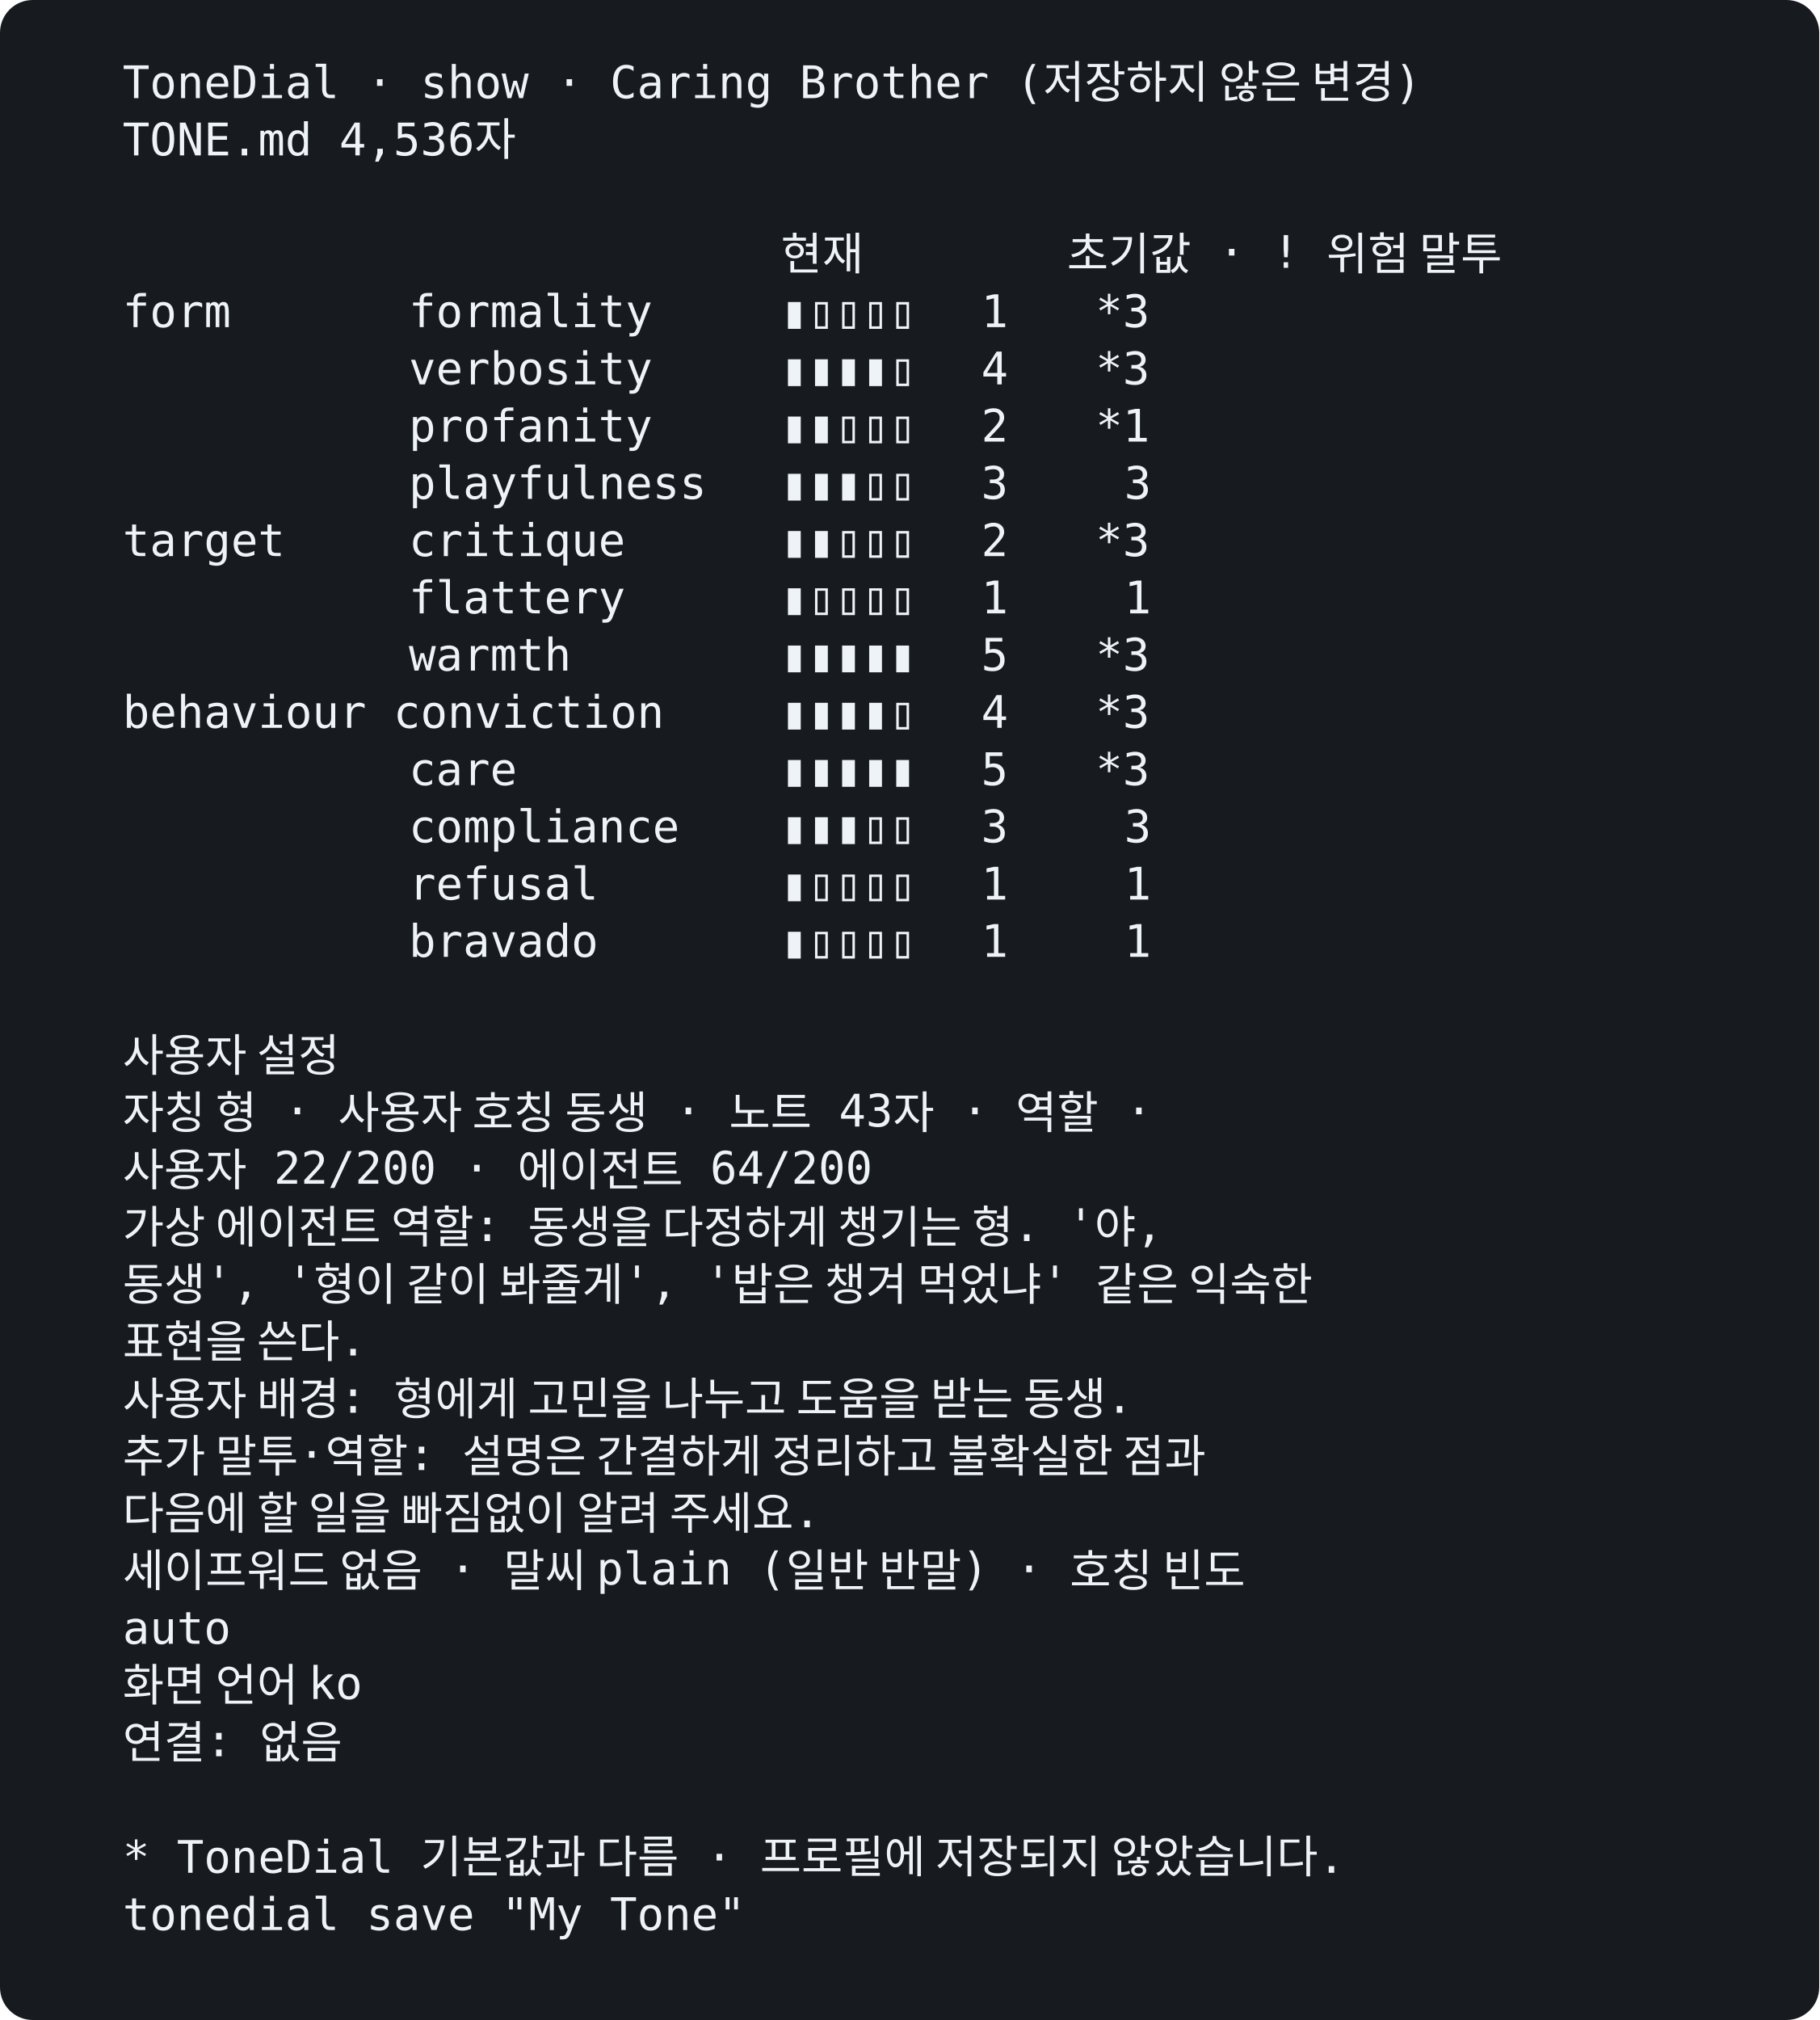
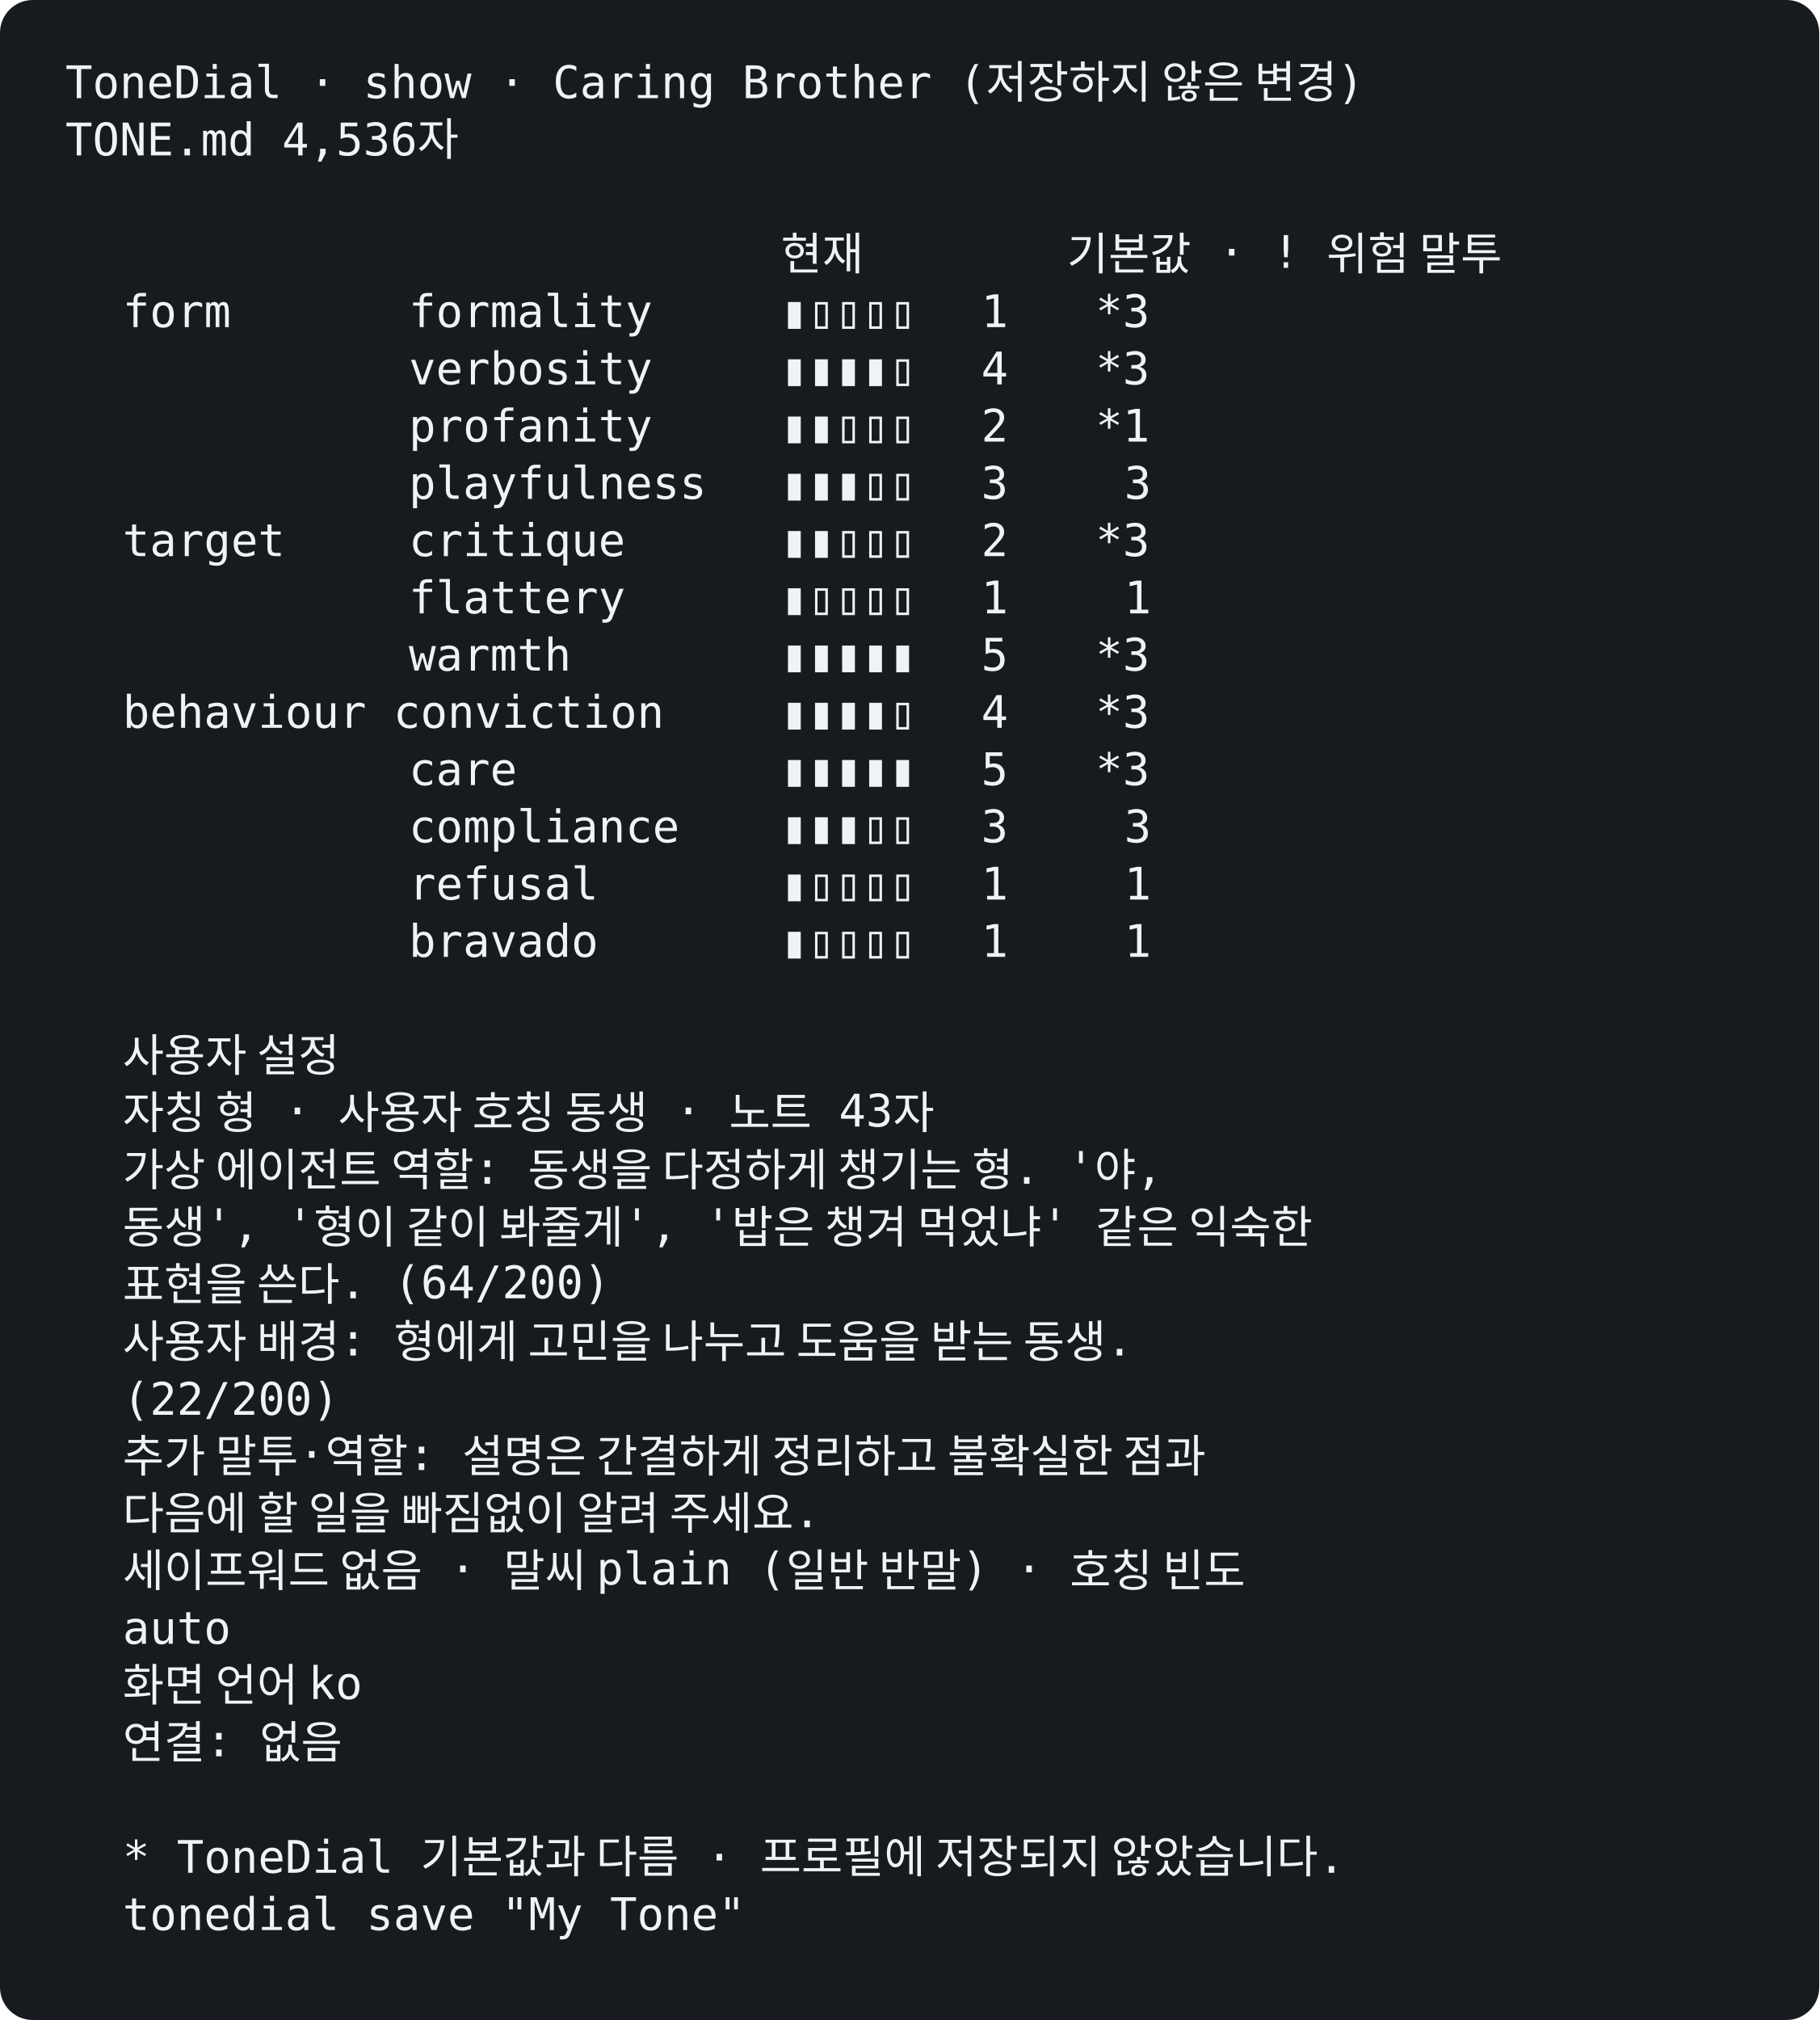
<svg xmlns="http://www.w3.org/2000/svg" width="890" height="988" viewBox="0 0 890 988" role="img" aria-labelledby="title description">
  <rect width="100%" height="100%" rx="16" fill="#171b20" />
  <g font-family="ui-monospace, SFMono-Regular, Menlo, Consolas, monospace, system-ui" font-size="22">
-     <text x="60" y="48" fill="#edf3f6" font-weight="400" opacity="1">ToneDial · show · Caring Brother (저장하지 않은 변경)</text>
-     <text x="60" y="76" fill="#edf3f6" font-weight="400" opacity="1">TONE.md 4,536자</text>
+     <text x="32" y="48" fill="#edf3f6" font-weight="400" opacity="1">ToneDial · show · Caring Brother (저장하지 않은 변경)</text>
+     <text x="32" y="76" fill="#edf3f6" font-weight="400" opacity="1">TONE.md 4,536자</text>
    <text x="382" y="132" fill="#edf3f6" font-weight="400" opacity="1">현재</text>
-     <text x="522" y="132" fill="#edf3f6" font-weight="400" opacity="1">초기값 · ! 위험 말투</text>
+     <text x="522" y="132" fill="#edf3f6" font-weight="400" opacity="1">기본값 · ! 위험 말투</text>
    <text x="60" y="160" fill="#edf3f6" font-weight="400" opacity="1">form</text>
    <text x="200" y="160" fill="#edf3f6" font-weight="400" opacity="1">formality</text>
    <text x="382" y="160" fill="#edf3f6" font-weight="400" opacity="1">▮▯▯▯▯</text>
    <text x="480" y="160" fill="#edf3f6" font-weight="400" opacity="1">1</text>
    <text x="536" y="160" fill="#edf3f6" font-weight="400" opacity="1">*3</text>
    <text x="200" y="188" fill="#edf3f6" font-weight="400" opacity="1">verbosity</text>
    <text x="382" y="188" fill="#edf3f6" font-weight="400" opacity="1">▮▮▮▮▯</text>
    <text x="480" y="188" fill="#edf3f6" font-weight="400" opacity="1">4</text>
    <text x="536" y="188" fill="#edf3f6" font-weight="400" opacity="1">*3</text>
    <text x="200" y="216" fill="#edf3f6" font-weight="400" opacity="1">profanity</text>
    <text x="382" y="216" fill="#edf3f6" font-weight="400" opacity="1">▮▮▯▯▯</text>
    <text x="480" y="216" fill="#edf3f6" font-weight="400" opacity="1">2</text>
    <text x="536" y="216" fill="#edf3f6" font-weight="400" opacity="1">*1</text>
    <text x="200" y="244" fill="#edf3f6" font-weight="400" opacity="1">playfulness</text>
    <text x="382" y="244" fill="#edf3f6" font-weight="400" opacity="1">▮▮▮▯▯</text>
    <text x="480" y="244" fill="#edf3f6" font-weight="400" opacity="1">3</text>
    <text x="550" y="244" fill="#edf3f6" font-weight="400" opacity="1">3</text>
    <text x="60" y="272" fill="#edf3f6" font-weight="400" opacity="1">target</text>
    <text x="200" y="272" fill="#edf3f6" font-weight="400" opacity="1">critique</text>
    <text x="382" y="272" fill="#edf3f6" font-weight="400" opacity="1">▮▮▯▯▯</text>
    <text x="480" y="272" fill="#edf3f6" font-weight="400" opacity="1">2</text>
    <text x="536" y="272" fill="#edf3f6" font-weight="400" opacity="1">*3</text>
    <text x="200" y="300" fill="#edf3f6" font-weight="400" opacity="1">flattery</text>
    <text x="382" y="300" fill="#edf3f6" font-weight="400" opacity="1">▮▯▯▯▯</text>
    <text x="480" y="300" fill="#edf3f6" font-weight="400" opacity="1">1</text>
    <text x="550" y="300" fill="#edf3f6" font-weight="400" opacity="1">1</text>
    <text x="200" y="328" fill="#edf3f6" font-weight="400" opacity="1">warmth</text>
    <text x="382" y="328" fill="#edf3f6" font-weight="400" opacity="1">▮▮▮▮▮</text>
    <text x="480" y="328" fill="#edf3f6" font-weight="400" opacity="1">5</text>
    <text x="536" y="328" fill="#edf3f6" font-weight="400" opacity="1">*3</text>
    <text x="60" y="356" fill="#edf3f6" font-weight="400" opacity="1">behaviour conviction</text>
    <text x="382" y="356" fill="#edf3f6" font-weight="400" opacity="1">▮▮▮▮▯</text>
    <text x="480" y="356" fill="#edf3f6" font-weight="400" opacity="1">4</text>
    <text x="536" y="356" fill="#edf3f6" font-weight="400" opacity="1">*3</text>
    <text x="200" y="384" fill="#edf3f6" font-weight="400" opacity="1">care</text>
    <text x="382" y="384" fill="#edf3f6" font-weight="400" opacity="1">▮▮▮▮▮</text>
    <text x="480" y="384" fill="#edf3f6" font-weight="400" opacity="1">5</text>
    <text x="536" y="384" fill="#edf3f6" font-weight="400" opacity="1">*3</text>
    <text x="200" y="412" fill="#edf3f6" font-weight="400" opacity="1">compliance</text>
    <text x="382" y="412" fill="#edf3f6" font-weight="400" opacity="1">▮▮▮▯▯</text>
    <text x="480" y="412" fill="#edf3f6" font-weight="400" opacity="1">3</text>
    <text x="550" y="412" fill="#edf3f6" font-weight="400" opacity="1">3</text>
    <text x="200" y="440" fill="#edf3f6" font-weight="400" opacity="1">refusal</text>
    <text x="382" y="440" fill="#edf3f6" font-weight="400" opacity="1">▮▯▯▯▯</text>
    <text x="480" y="440" fill="#edf3f6" font-weight="400" opacity="1">1</text>
    <text x="550" y="440" fill="#edf3f6" font-weight="400" opacity="1">1</text>
    <text x="200" y="468" fill="#edf3f6" font-weight="400" opacity="1">bravado</text>
    <text x="382" y="468" fill="#edf3f6" font-weight="400" opacity="1">▮▯▯▯▯</text>
    <text x="480" y="468" fill="#edf3f6" font-weight="400" opacity="1">1</text>
    <text x="550" y="468" fill="#edf3f6" font-weight="400" opacity="1">1</text>
    <text x="60" y="524" fill="#edf3f6" font-weight="400" opacity="1">사용자 설정</text>
-     <text x="60" y="552" fill="#edf3f6" font-weight="400" opacity="1">자칭 형 · 사용자 호칭 동생 · 노트 43자 · 역할 ·</text>
-     <text x="60" y="580" fill="#edf3f6" font-weight="400" opacity="1">사용자 22/200 · 에이전트 64/200</text>
-     <text x="60" y="608" fill="#edf3f6" font-weight="400" opacity="1">가상 에이전트 역할: 동생을 다정하게 챙기는 형. '야,</text>
-     <text x="60" y="636" fill="#edf3f6" font-weight="400" opacity="1">동생', '형이 같이 봐줄게', '밥은 챙겨 먹었냐' 같은 익숙한</text>
-     <text x="60" y="664" fill="#edf3f6" font-weight="400" opacity="1">표현을 쓴다.</text>
-     <text x="60" y="692" fill="#edf3f6" font-weight="400" opacity="1">사용자 배경: 형에게 고민을 나누고 도움을 받는 동생.</text>
+     <text x="60" y="552" fill="#edf3f6" font-weight="400" opacity="1">자칭 형 · 사용자 호칭 동생 · 노트 43자</text>
+     <text x="60" y="580" fill="#edf3f6" font-weight="400" opacity="1">가상 에이전트 역할: 동생을 다정하게 챙기는 형. '야,</text>
+     <text x="60" y="608" fill="#edf3f6" font-weight="400" opacity="1">동생', '형이 같이 봐줄게', '밥은 챙겨 먹었냐' 같은 익숙한</text>
+     <text x="60" y="636" fill="#edf3f6" font-weight="400" opacity="1">표현을 쓴다. (64/200)</text>
+     <text x="60" y="664" fill="#edf3f6" font-weight="400" opacity="1">사용자 배경: 형에게 고민을 나누고 도움을 받는 동생.</text>
+     <text x="60" y="692" fill="#edf3f6" font-weight="400" opacity="1">(22/200)</text>
    <text x="60" y="720" fill="#edf3f6" font-weight="400" opacity="1">추가 말투·역할: 설명은 간결하게 정리하고 불확실한 점과</text>
    <text x="60" y="748" fill="#edf3f6" font-weight="400" opacity="1">다음에 할 일을 빠짐없이 알려 주세요.</text>
    <text x="60" y="776" fill="#edf3f6" font-weight="400" opacity="1">세이프워드 없음 · 말씨 plain (일반 반말) · 호칭 빈도</text>
    <text x="60" y="804" fill="#edf3f6" font-weight="400" opacity="1">auto</text>
    <text x="60" y="832" fill="#edf3f6" font-weight="400" opacity="1">화면 언어 ko</text>
    <text x="60" y="860" fill="#edf3f6" font-weight="400" opacity="1">연결: 없음</text>
    <text x="60" y="916" fill="#edf3f6" font-weight="400" opacity="1">* ToneDial 기본값과 다름 · 프로필에 저장되지 않았습니다.</text>
    <text x="60" y="944" fill="#edf3f6" font-weight="400" opacity="1">tonedial save "My Tone"</text>
  </g>
</svg>
